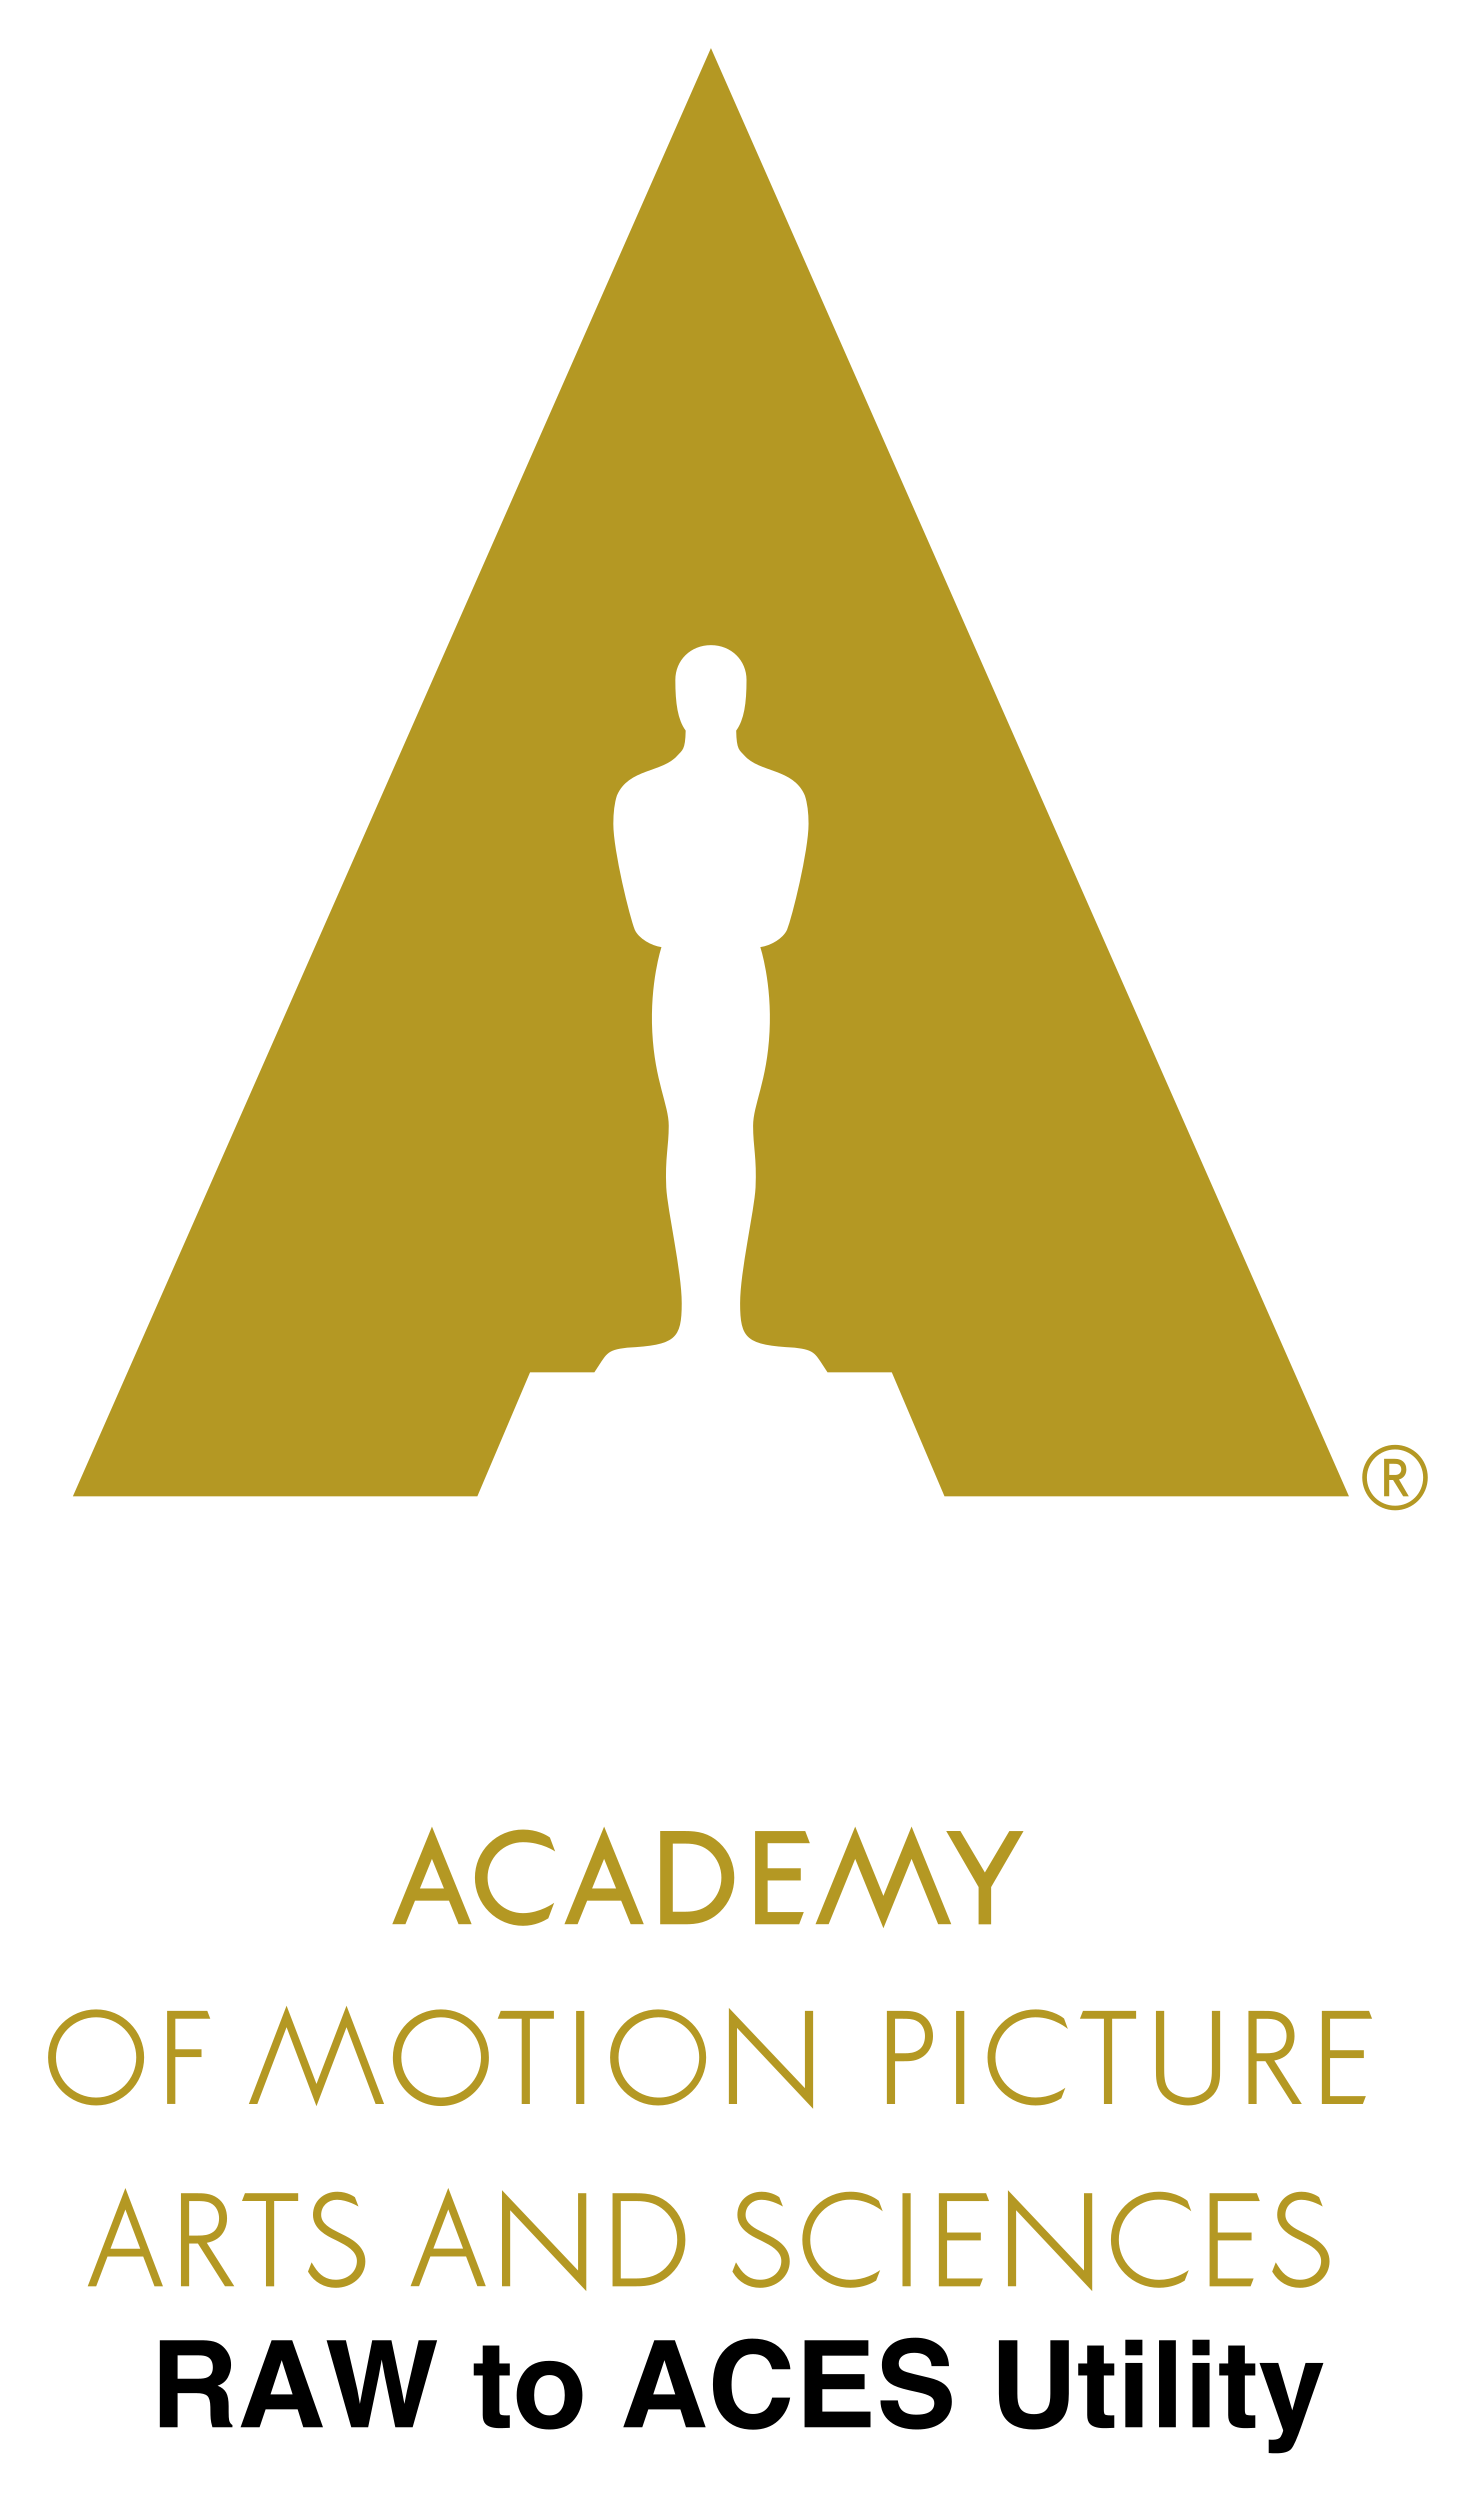
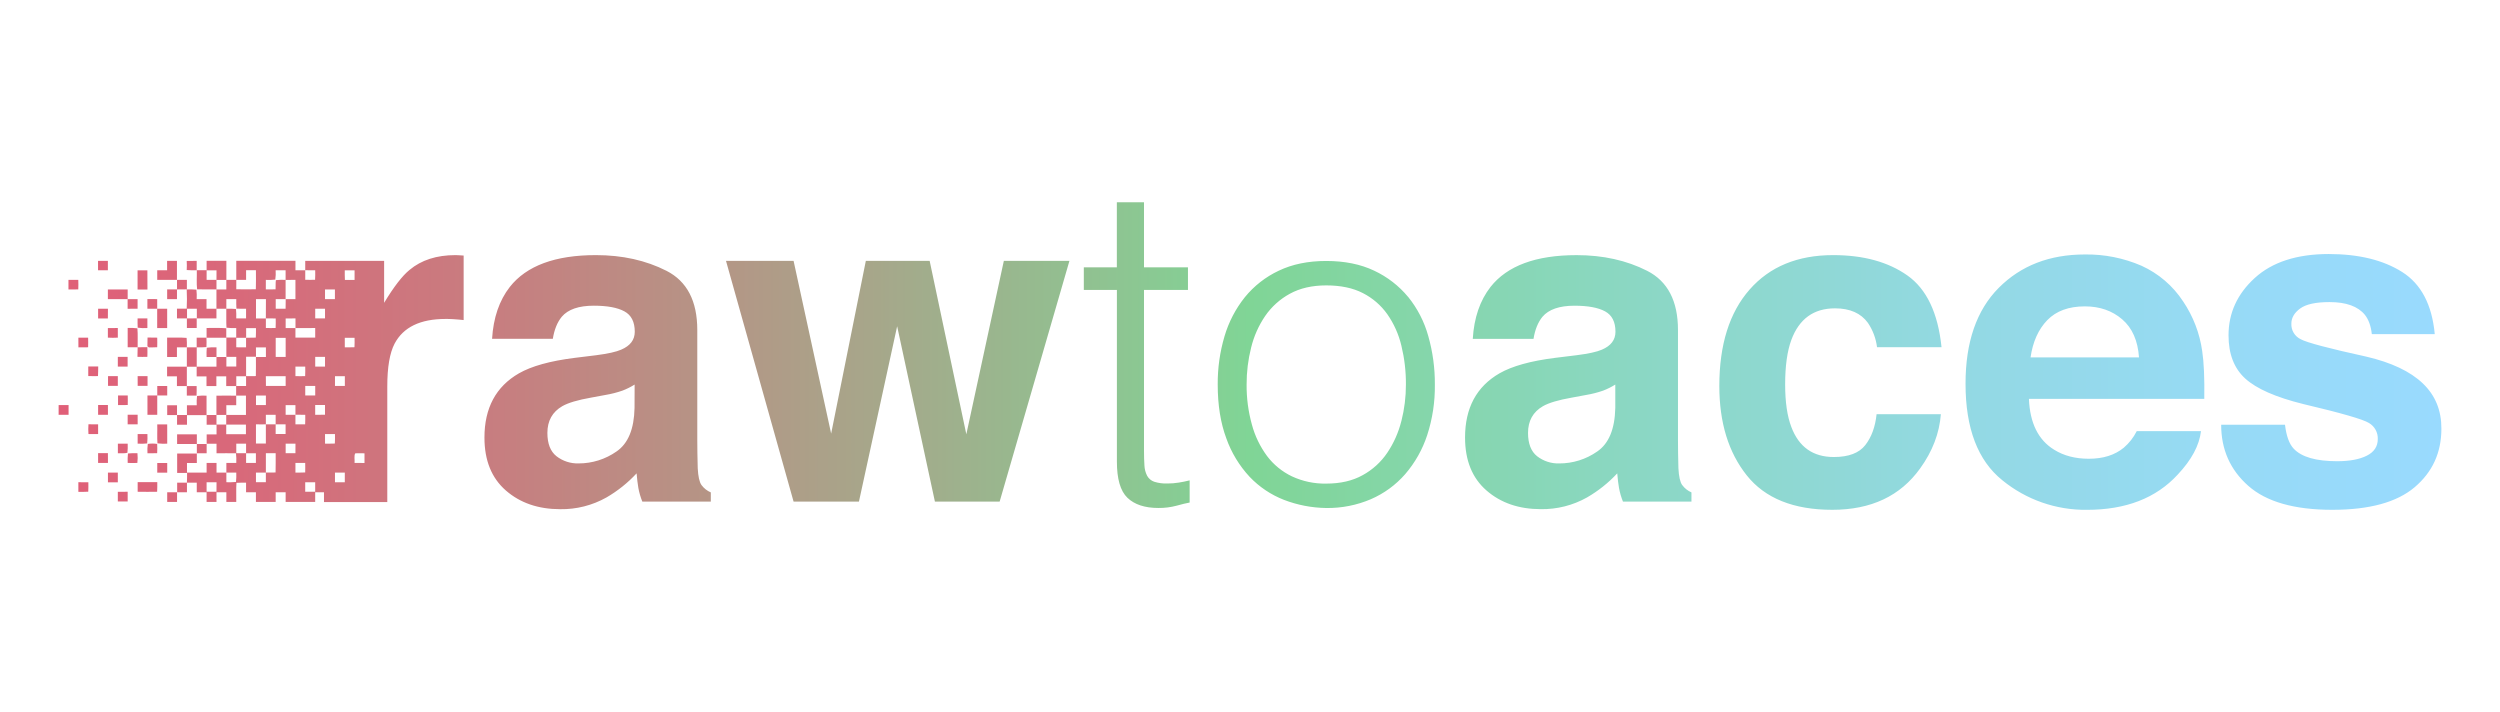
- <svg xmlns="http://www.w3.org/2000/svg" role="img" viewBox="-6.43 -6.43 197.36 334.36">
-   <g fill="#b49823">
-     <path d="M88.654 0l85.333 193.698h-54.095l-7.05-16.586h-8.598c-1.683-2.48-1.508-2.97-4.393-3.3-6.438-.336-7.297-1.151-7.297-5.932 0-4.298 1.907-12.378 2.068-15.495.175-3.97-.331-5.44-.331-8.248 0-2.81 1.868-5.943 2.198-12.54.346-6.59-1.23-11.355-1.23-11.355 1.379-.183 3.055-1.161 3.574-2.323.671-1.64 2.877-10.555 2.877-14.172 0-1.486-.166-2.799-.5-3.79-1.554-3.653-6.066-3.018-8.098-5.355-.637-.729-1.036-.688-1.082-3.319 1.058-1.45 1.383-3.631 1.383-6.777 0-2.623-2.047-4.653-4.76-4.653-2.722 0-4.761 2.03-4.761 4.653 0 3.146.322 5.327 1.383 6.777-.05 2.631-.45 2.59-1.09 3.319-2.027 2.337-6.534 1.702-8.101 5.355-.328.991-.486 2.304-.486 3.79 0 3.617 2.2 12.532 2.869 14.172.52 1.162 2.202 2.14 3.568 2.323 0 0-1.57 4.764-1.226 11.356.334 6.596 2.203 9.73 2.203 12.539 0 2.809-.512 4.278-.334 8.248.163 3.117 2.07 11.197 2.07 15.495 0 4.78-.856 5.596-7.296 5.933-2.881.329-2.713.82-4.391 3.299h-8.6l-7.049 16.586H3.315L88.654 0zm91.504 186.807c-2.421 0-4.396 1.96-4.396 4.37a4.4 4.4 0 0 0 4.396 4.388c2.408 0 4.368-1.97 4.368-4.388 0-2.41-1.96-4.37-4.368-4.37m0 8.143c-2.116 0-3.775-1.657-3.775-3.773 0-2.069 1.693-3.752 3.775-3.752a3.754 3.754 0 0 1 3.75 3.752c0 2.116-1.648 3.773-3.75 3.773" />
-     <path d="M181.029 191.292c.41-.245.632-.656.632-1.19 0-.506-.192-.902-.55-1.152-.369-.272-.792-.272-1.167-.272h-1.26v5.01h.685v-2.18h.515l1.342 2.165.02.019h.742l-1.31-2.253c.117-.031.24-.077.358-.147m-.991-.457h-.669v-1.488H180c.214 0 .436 0 .609.092.272.123.373.416.373.65a.732.732 0 0 1-.263.58c-.177.155-.411.166-.673.166M10.342 289.076l1.984 5.245h-3.98l1.996-5.245zM5.3 299.35h1.135l1.512-3.98h4.776l1.508 3.98h1.133l-5.022-13.145L5.3 299.35zm14.626-11.399h-1.059v4.613h1.16c.77 0 1.455-.039 2.094-.515.47-.354.748-1.024.748-1.804 0-.73-.31-1.654-1.193-2.046-.485-.229-1.103-.25-1.75-.25m3.734 11.396l-3.621-5.718h-1.172v5.718h-1.096v-12.447h2.015c.926 0 1.977 0 2.862.64.842.593 1.289 1.54 1.289 2.736 0 1.145-.493 2.157-1.318 2.715-.397.267-.856.443-1.39.544l3.68 5.812H23.66zm2.673-12.45l-.401 1.046h3.21v11.411h1.097v-11.41h3.21v-1.047h-7.116zm50.262 1.052h2.032c1.705 0 2.814.372 3.814 1.279 1.095 1.005 1.703 2.39 1.703 3.913a5.265 5.265 0 0 1-1.563 3.746c-1.01.991-2.188 1.417-3.954 1.417h-2.032v-10.355zm6.662.519c-1.407-1.301-2.857-1.566-4.613-1.566h-3.15v12.45h3.15c1.54 0 3.172-.204 4.678-1.654 1.236-1.188 1.914-2.807 1.914-4.557 0-1.814-.7-3.473-1.98-4.673m-29.732.597l1.981 5.245h-3.977l1.996-5.245zm-5.046 10.27h1.14l1.51-3.974h4.777l1.505 3.975h1.135l-5.021-13.143-5.046 13.143zm12.23.015h1.095v-10.17L71.983 300v-13.102h-1.1v10.339l-10.175-10.745v12.856zm67.665 0h1.097v-10.17L139.647 300v-13.102h-1.1v10.339l-10.174-10.745v12.856zm-14.103 0h1.095v-12.452h-1.094v12.452zm4.866-12.448v12.45h5.488l.4-1.05h-4.789v-5.09h4.516v-1.051h-4.516v-4.214h5.618l-.402-1.046h-6.315zm36.209 0v12.45h5.486l.404-1.05h-4.793v-5.09h4.519v-1.051h-4.52v-4.214h5.621l-.402-1.046h-6.315zm-44.596 11.688c-.563.359-1.751.96-3.446.96a6.394 6.394 0 0 1-4.546-1.88 6.436 6.436 0 0 1 0-9.091 6.398 6.398 0 0 1 4.546-1.88c2.416 0 3.806 1.223 3.806 1.223l.52 1.402s-1.77-1.567-4.326-1.567a5.362 5.362 0 0 0-5.368 5.367c0 1.433.558 2.782 1.568 3.792a5.369 5.369 0 0 0 3.8 1.57c1.887 0 3.354-.858 3.984-1.307l-.538 1.406zm-15.539.964c-1.506 0-2.85-.762-3.6-2.037l-.085-.142.478-1.229.349.565c.765 1.22 1.657 1.765 2.893 1.765 1.611 0 2.823-1.082 2.823-2.515 0-1.352-1.493-2.11-2.482-2.612l-.274-.138a4.485 4.485 0 0 0-.296-.143c-.913-.44-2.825-1.354-2.825-3.273 0-1.796 1.378-3.092 3.263-3.092 1.402 0 2.345.736 2.345.736l.483 1.248s-1.479-.91-2.876-.91c-1.229 0-2.119.85-2.119 2.018 0 1.193 1.236 1.814 2.335 2.36l.202.101c.085.045.168.085.263.131 1.087.527 3.107 1.513 3.107 3.641 0 1.98-1.751 3.528-3.985 3.528m56.81-.966c-.56.359-1.754.96-3.449.96a6.382 6.382 0 0 1-4.54-1.88 6.436 6.436 0 0 1 0-9.091 6.391 6.391 0 0 1 4.54-1.88c2.42 0 3.814 1.223 3.814 1.223l.517 1.402s-1.774-1.567-4.33-1.567a5.341 5.341 0 0 0-3.793 1.572 5.34 5.34 0 0 0-1.573 3.795c0 1.433.56 2.782 1.573 3.792a5.349 5.349 0 0 0 3.792 1.57c1.895 0 3.357-.858 3.99-1.307l-.541 1.406zm15.387.964c-1.505 0-2.854-.762-3.604-2.037l-.083-.142.478-1.229.352.565c.762 1.22 1.652 1.765 2.888 1.765 1.61 0 2.825-1.082 2.825-2.515 0-1.352-1.493-2.11-2.481-2.612-.098-.048-.19-.096-.277-.138a4.09 4.09 0 0 0-.296-.143c-.914-.44-2.82-1.354-2.82-3.273 0-1.796 1.377-3.092 3.258-3.092 1.407 0 2.347.736 2.347.736l.479 1.248s-1.475-.91-2.874-.91c-1.229 0-2.116.85-2.116 2.018 0 1.193 1.238 1.814 2.332 2.36l.207.101c.077.045.164.085.26.131 1.087.527 3.107 1.513 3.107 3.641 0 1.98-1.75 3.528-3.983 3.528m-128.957-.002c-1.506 0-2.853-.762-3.605-2.037l-.08-.142.48-1.229.353.565c.758 1.22 1.65 1.765 2.886 1.765 1.611 0 2.823-1.082 2.823-2.515 0-1.352-1.491-2.11-2.482-2.612l-.271-.138a4.485 4.485 0 0 0-.296-.143c-.917-.44-2.826-1.354-2.826-3.273 0-1.796 1.378-3.092 3.259-3.092 1.409 0 2.35.736 2.35.736l.478 1.248s-1.477-.91-2.874-.91c-1.229 0-2.119.85-2.119 2.018 0 1.193 1.239 1.814 2.335 2.36l.205.101c.077.045.165.085.26.131 1.086.527 3.109 1.513 3.109 3.641 0 1.98-1.75 3.528-3.985 3.528m62.775-26.706l-10.172-10.74v12.856h1.092v-10.175l10.177 10.824v-13.101h-1.097v10.336zm-30.6 2.115h1.094v-12.447h-1.094v12.447zm85.031-4.929c0 1.08 0 2.2-.593 2.965-.59.765-1.758 1.111-2.595 1.111-.837 0-2.01-.346-2.6-1.113-.594-.765-.594-1.883-.594-2.963v-7.52h-1.101v7.744c0 1.27 0 2.366.865 3.43.813.925 2.09 1.476 3.43 1.476 1.332 0 2.614-.551 3.427-1.482.863-1.058.863-2.154.863-3.424v-7.744h-1.102v7.52zM6.423 274.106a5.368 5.368 0 1 1 .002-10.737 5.368 5.368 0 0 1-.002 10.737m0-11.791A6.422 6.422 0 0 0 0 268.738a6.423 6.423 0 1 0 12.847 0 6.422 6.422 0 0 0-6.424-6.423m46.114 11.791a5.368 5.368 0 0 1 0-10.735 5.365 5.365 0 0 1 5.365 5.367c0 2.963-2.4 5.368-5.365 5.368m0-11.791a6.422 6.422 0 0 0-6.424 6.423 6.423 6.423 0 1 0 12.845 0 6.42 6.42 0 0 0-6.421-6.423m-35.517 6.377h3.502v-1.048H17.02v-4.079h4.675l-.401-1.05H15.92v12.447h1.1v-6.27zm26.781 6.271h1.138l-5.024-13.143-4.016 10.466-4.002-10.466-5.045 13.143h1.138l3.907-10.269 3.432 9.071.565 1.496 4.021-10.567 3.886 10.269zm19.544 0h1.097V263.56h3.21v-1.046h-7.111l-.404 1.046h3.208v11.402zm18.242-.857a5.368 5.368 0 0 1 0-10.735 5.369 5.369 0 1 1 0 10.735m0-11.791a6.424 6.424 0 1 0 .002 12.85 6.424 6.424 0 0 0-.002-12.85m81.107 1.255h-1.058v4.615h1.162c.767 0 1.457-.04 2.092-.517.469-.354.748-1.027.748-1.804 0-.733-.313-1.654-1.19-2.044-.489-.233-1.107-.25-1.754-.25m3.735 11.394l-3.62-5.719h-1.173v5.719h-1.094v-12.45h2.01c.93 0 1.98 0 2.864.642.842.592 1.29 1.542 1.29 2.742 0 1.14-.491 2.154-1.318 2.71-.4.264-.854.447-1.393.546l3.682 5.81h-1.248zm-52.093-11.396h-1.058v4.618h1.161c.767 0 1.455-.04 2.095-.518.469-.35.748-1.024.748-1.8 0-.734-.31-1.657-1.19-2.047-.489-.233-1.11-.253-1.754-.253m.114 5.68h-1.174v5.717h-1.094v-12.452h2.016c.928 0 1.979 0 2.861.644.847.594 1.294 1.542 1.294 2.742 0 1.142-.507 2.133-1.32 2.712-.87.618-1.703.638-2.583.638m6.988 5.714h1.096v-12.447h-1.097v12.447zm19.775 0h1.096V263.56h3.208v-1.046h-7.108l-.407 1.046h3.21v11.402zm29.145-12.448v12.448h5.487l.4-1.049h-4.789v-5.09h4.519v-1.05h-4.519v-4.213h5.618l-.402-1.046h-6.315zm-34.845 11.686c-.56.36-1.75.962-3.446.962a6.395 6.395 0 0 1-4.545-1.885 6.427 6.427 0 0 1 0-9.083 6.4 6.4 0 0 1 4.545-1.88c2.417 0 3.812 1.22 3.812 1.22l.512 1.4s-1.767-1.565-4.324-1.565c-1.423 0-2.78.555-3.792 1.57a5.344 5.344 0 0 0-1.575 3.795c0 1.436.56 2.782 1.575 3.792a5.337 5.337 0 0 0 3.792 1.573c1.893 0 3.355-.86 3.987-1.306l-.54 1.402zM83.552 240.14h1.619c1.522 0 2.5.32 3.381 1.115a4.63 4.63 0 0 1 1.5 3.454c0 1.24-.49 2.414-1.375 3.304-.887.868-1.936 1.24-3.506 1.24h-1.619v-9.114zm6.239-.105c-1.414-1.31-2.865-1.577-4.603-1.577h-3.324v12.474h3.324c1.532 0 3.152-.2 4.672-1.66 1.234-1.192 1.915-2.813 1.915-4.564 0-1.813-.705-3.473-1.984-4.673m38.775-1.573l-3.275 5.543-3.276-5.547h-1.895l4.331 7.5v4.976h1.677v-4.976l4.336-7.496h-1.898zm-26.678 1.628l-.625-1.63h-6.705v12.47h5.892l.623-1.632h-4.836v-4.223h4.432v-1.633h-4.432v-3.352h5.651zm-34.068 1.105s-1.767-1.243-4.302-1.243c-1.26 0-2.453.493-3.352 1.39a4.718 4.718 0 0 0-1.388 3.357c0 1.265.49 2.456 1.388 3.353l.102.102a4.722 4.722 0 0 0 3.251 1.289c2.292 0 4.17-1.388 4.17-1.388l-.786 2.085c-.601.366-1.79.996-3.384.996a6.406 6.406 0 0 1-4.552-1.886 6.391 6.391 0 0 1-1.88-4.55c0-1.722.668-3.34 1.88-4.552a6.406 6.406 0 0 1 4.552-1.886c1.847 0 3.095.707 3.595 1.059l.707 1.875zm-18.091 4.95l1.611-3.963 1.606 3.963H49.73zm5.16 4.776h1.76l-5.307-13.056-5.307 13.056h1.76l1.282-3.15h4.54l1.28 3.15zm17.867-4.776l1.609-3.963 1.608 3.963h-3.217zm5.156 4.776h1.762l-5.305-13.056-5.31 13.056h1.76l1.28-3.15h4.543l1.277 3.15zm37.572-13.055l-3.766 9.266-3.77-9.266-5.308 13.054h1.758l3.55-8.737 3.773 9.278 3.768-9.278 3.552 8.737h1.758l-5.307-13.054z" />
+ <svg xmlns="http://www.w3.org/2000/svg" viewBox="0 0 1421.62 404.85">
+   <defs>
+     <style>.cls-1{fill:url(#New_Gradient_Swatch_12);}</style>
+     <linearGradient id="New_Gradient_Swatch_12" x1="33.33" y1="202.42" x2="1388.29" y2="202.42" gradientUnits="userSpaceOnUse">
+       <stop offset="0" stop-color="#e05f78" />
+       <stop offset="0.07" stop-color="#d9687a" />
+       <stop offset="0.19" stop-color="#c67f80" />
+       <stop offset="0.34" stop-color="#a7a68a" />
+       <stop offset="0.5" stop-color="#80d596" />
+       <stop offset="0.5" stop-color="#80d596" />
+       <stop offset="0.66" stop-color="#8bd7c3" />
+       <stop offset="0.8" stop-color="#93d9e3" />
+       <stop offset="0.92" stop-color="#97daf7" />
+       <stop offset="1" stop-color="#99dafe" />
+     </linearGradient>
+   </defs>
+   <g id="_5.2" data-name="5.2">
+     <path class="cls-1" d="M259,145.07q-16.08,0-26.12,8.42-6.16,5-14.45,18.71V148.34H173.57c0,1.78,0,3.56,0,5.33-1.85,0-3.71,0-5.56,0,0-1.78,0-3.56,0-5.35H134.36v10.81h-5.63c0-3.6,0-7.2,0-10.81H117.49c0,1.78,0,3.56,0,5.33-1.86,0-3.72,0-5.58,0,.1,3.6-.23,7.29.17,10.87,3.68.14,7.36,0,11,.05,0,3.66,0,7.32,0,11h-5.64c0-1.82,0-3.65,0-5.47h-5.6a32.19,32.19,0,0,0-.15-5.38,40.84,40.84,0,0,0-5.42-.13q0-2.72,0-5.43h-5.65c0-3.6,0-7.21,0-10.81h-5.6v5.33H89.41c0,1.83,0,3.65,0,5.47h11.25c0,1.81,0,3.63,0,5.44,1.84,0,3.67,0,5.51-.05a109.28,109.28,0,0,1,0,11c-1.85,0-3.69,0-5.53,0v5.52h5.63c0,1.82,0,3.64,0,5.46h5.59v-5.48c3.74,0,7.48,0,11.22,0,0-1.82,0-3.66,0-5.48,1.87,0,3.73,0,5.6,0,.08,3.6-.11,7.21.11,10.79a33,33,0,0,0,5.54.19c0,1.81,0,3.6,0,5.41l-5.66,0c0-1.77.05-3.54,0-5.29-3.7-.34-7.48-.07-11.2-.16v5.54c3.75,0,7.5,0,11.25,0,0,3.64,0,7.27,0,10.9,1.88,0,3.76,0,5.64,0v5.5h-5.63V203c-1.87,0-3.75,0-5.62,0,0-1.82,0-3.64,0-5.47a27.54,27.54,0,0,0-5.53.21,42.07,42.07,0,0,0-.11,5.27h5.62c0,1.83,0,3.66,0,5.49-3.74,0-7.48,0-11.22,0,0-3.65,0-7.31,0-11a39.11,39.11,0,0,0,5.52-.14c.12-1.78.06-3.57,0-5.35-1.85,0-3.7,0-5.55,0,0,1.83,0,3.66,0,5.49h-5.59a41.63,41.63,0,0,0-.13-5.36c-3.67-.33-7.41-.06-11.09-.15,0,3.67,0,7.35,0,11h5.58v-5.48h5.64c0,3.65,0,7.31,0,11-3.75,0-7.5,0-11.24,0,0,1.83,0,3.66,0,5.48h5.6v5.54c1.87,0,3.74,0,5.62,0,0,1.8,0,3.61,0,5.41,1.85,0,3.7,0,5.54,0,.1-1.79.06-3.6.05-5.4-1.86,0-3.71,0-5.57,0,0-3.66,0-7.33,0-11l5.58,0c0,1.82,0,3.65,0,5.48h5.59c0,1.84,0,3.69,0,5.53h5.62c0-1.85,0-3.7,0-5.55,1.87,0,3.73,0,5.6,0q0,2.78,0,5.55h5.64v5.42h5.58q0,5.49,0,11c-3.74,0-7.48,0-11.22,0,0,1.82,0,3.64,0,5.46h0v0c3.73,0,7.47,0,11.21,0,0,1.83,0,3.66,0,5.49h-11.2v-5.5H123.1c0-1.82,0-3.63,0-5.45l5.6,0c0-1.85,0-3.7,0-5.55h5.63c0-1.81,0-3.62,0-5.43-3.75-.06-7.51,0-11.26,0,0,3.66,0,7.32,0,11-1.87,0-3.75,0-5.62,0,0-3.66,0-7.32,0-11a29.51,29.51,0,0,0-5.4.19,29.88,29.88,0,0,0-.18,5.27c-1.86,0-3.71,0-5.57,0,0,1.85,0,3.7,0,5.55h-5.64v-5.53H95.08v5.57c1.87,0,3.73,0,5.6,0,0,1.82,0,3.65,0,5.47,1.88,0,3.77,0,5.65,0,0-1.81,0-3.63,0-5.44h11.18c0,1.82,0,3.64,0,5.46h5.63v5.48h-5.62c0,1.82,0,3.63,0,5.46h-5.58c0-1.83,0-3.65,0-5.48-3.74,0-7.49,0-11.23,0v5.49c3.74,0,7.49,0,11.23,0,0,1.81,0,3.62,0,5.42-3.73,0-7.47,0-11.2,0,0,3.68,0,7.37,0,11.05l5.64,0c0,1.84,0,3.68-.1,5.51-1.85,0-3.69,0-5.54,0v5.45H95.08c0,1.84,0,3.68,0,5.52h5.6c0-1.83,0-3.67,0-5.51h5.63c0-1.82,0-3.64,0-5.45h5.58c0,1.82,0,3.64,0,5.45h5.59v5.5h5.63c0-1.83,0-3.67,0-5.51h5.61c0,1.83,0,3.68,0,5.51h5.63c.07-3.61-.14-7.25.11-10.85,1.81-.14,3.65-.09,5.46-.1,0,1.82,0,3.64,0,5.45h5.61v5.51h11.23c0-1.83,0-3.67,0-5.5h5.67c0,1.83,0,3.67,0,5.5h16.8c0-1.83,0-3.67,0-5.5h5v5.58h36V219.8q0-16.44,4.14-24.36,7.41-14.07,29-14.07c1.09,0,2.52,0,4.28.12s3.76.26,6,.51V145.32c-1.59-.08-2.61-.14-3.07-.19S259.64,145.07,259,145.07Zm-152.65,36c0-1.84,0-3.68,0-5.52,1.86,0,3.72,0,5.58,0,0,1.82,0,3.65,0,5.47Zm44.85,32.85h11.24v5.53c-3.74,0-7.48,0-11.22,0C151.17,217.61,151.17,215.77,151.17,213.93Zm0,11v5.43l-5.63,0c0-1.8,0-3.61,0-5.41C147.42,224.89,149.29,224.89,151.17,224.9Zm11.23-49.34h-5.64c0-1.82,0-3.65,0-5.47,1.89,0,3.78,0,5.68,0C162.42,171.94,162.42,173.75,162.4,175.56Zm5.6,5.51c0,1.82,0,3.64,0,5.46h-5.59c0-1.82,0-3.64,0-5.46Q165.21,181.1,168,181.07Zm-11.25,0c0,1.8.08,3.61-.05,5.41-1.84.13-3.7,0-5.54,0,0-1.82,0-3.64,0-5.46Zm-5.58,0-5.63,0c0-3.66,0-7.31,0-11h5.65C151.16,173.75,151.17,177.4,151.17,181.05Zm-5.71,10.89c-1.84.08-3.68,0-5.52.1v-5.5h5.59C145.51,188.34,145.62,190.15,145.46,191.94Zm.08,5.55h5.64c0,1.83,0,3.65,0,5.47h-5.64C145.54,201.12,145.54,199.31,145.54,197.49Zm11.21,5.45c0-3.62,0-7.25,0-10.87l5.66,0c0,3.61,0,7.23,0,10.85Zm5.68,27.39H168v5.51l-5.57,0C162.42,234,162.42,232.18,162.43,230.33ZM168,208.47h5.57c0,1.8.08,3.61-.05,5.41-1.84.11-3.69,0-5.52,0C168,212.11,168,210.29,168,208.47Zm5.58,27.4c0,1.8.06,3.61-.06,5.41-1.84.1-3.69,0-5.52,0,0-1.81,0-3.63,0-5.44Zm0-11v-5.4l5.67,0q0,2.72,0,5.43Zm5.67-16.4c0-1.84,0-3.68,0-5.52h5.57c0,1.84,0,3.67,0,5.5h-5.58Zm5.59,38.37h5.64c0,1.79.07,3.6-.07,5.38-1.85.14-3.72,0-5.58.05C184.82,250.45,184.82,248.64,184.82,246.84Zm5.65-27.38,0-5.53h5.61c0,1.84,0,3.68,0,5.52Zm5.58,49.27c0,1.83,0,3.66,0,5.5-1.86,0-3.72,0-5.59,0,0-1.84,0-3.66,0-5.49Zm0-115c1.86,0,3.71,0,5.56,0,0,1.81,0,3.63,0,5.44-1.83,0-3.68.09-5.5,0C196,157.31,196.08,155.48,196.05,153.68Zm0,38.37c1.85,0,3.7,0,5.55,0,0,1.78.09,3.57-.05,5.35-1.83.12-3.68,0-5.5.05C196.05,195.66,196.06,193.86,196.06,192.05Zm-5.61-22h-5.64c0-1.83,0-3.66,0-5.5h5.63C190.46,166.43,190.45,168.27,190.45,170.1Zm11.16,93.13c.18-1.59-.43-4.12.4-5.45,1.74-.12,3.5,0,5.25,0v5.5Zm-16.8-87.65q0,2.74,0,5.49h-5.57c0-1.84,0-3.67,0-5.5h5.58Zm-5.58-21.89c0,1.79.07,3.61-.07,5.4-1.85.14-3.73,0-5.59,0q0-2.71,0-5.43Zm0,32.84c0,1.82,0,3.64,0,5.45-3.75,0-7.49,0-11.24,0v-5.42C171.73,186.54,175.47,186.56,179.22,186.53ZM168,159.16c0,3.65,0,7.3,0,10.94h-5.59c0-3.64,0-7.29,0-10.93Zm-16.83,0a30.05,30.05,0,0,0,5.37-.17,25.33,25.33,0,0,0,.21-5.3h5.66c0,1.82,0,3.63,0,5.45a37.59,37.59,0,0,0-5.52.16c-.27,1.69-.06,3.5-.19,5.22-1.84.12-3.7,0-5.54.06Zm-16.8,0h5.57v-5.51c1.86,0,3.73,0,5.59,0,0,3.61.09,7.23-.05,10.84-3.7.12-7.41,0-11.12,0C134.36,162.78,134.36,161,134.37,159.17Zm-11.27,0h-5.61c0-1.82,0-3.63,0-5.45h5.63C123.1,155.51,123.11,157.33,123.1,159.15Zm0,5.44v-5.43h5.6c0,1.67,0,3.33,0,5v.43C126.85,164.58,125,164.56,123.12,164.59Zm11.25,16.47a40,40,0,0,0-.16-5.36,38.51,38.51,0,0,0-5.48-.13c0-1.82,0-3.65,0-5.47,1.88,0,3.77,0,5.65,0,0,1.81-.05,3.58.08,5.39,1.84.11,3.65.07,5.48.06,0,1.83,0,3.66,0,5.5Zm0,16.42v-5.41c1.86,0,3.72,0,5.57,0,0,1.8,0,3.61,0,5.42Zm5.57,22h-5.56q0-2.76,0-5.52h5.57C139.93,215.78,139.94,217.62,139.93,219.46ZM123.1,279.64h-5.62v-5.41h5.65C123.11,276,123.11,277.84,123.1,279.64Zm11.09-5.58a43.35,43.35,0,0,1-5.47.16c0-1.83,0-3.66,0-5.48h5.64A37.89,37.89,0,0,1,134.19,274.06Zm.17-10.82-5.64,0c0,1.83,0,3.66,0,5.49-1.86,0-3.73,0-5.59,0,0-1.84,0-3.66,0-5.49h-5.64v5.5c-3.72,0-7.44,0-11.16,0,0-1.83,0-3.65,0-5.47h5.6c0-1.83,0-3.68,0-5.52h5.58c0-1.81,0-3.62,0-5.44,1.87,0,3.74,0,5.62,0,0,1.82,0,3.63,0,5.45,3.68,0,7.39-.09,11.06,0A34.26,34.26,0,0,1,134.36,263.24Zm0-5.52c0-1.81,0-3.62,0-5.44,1.86,0,3.71,0,5.57,0,0,1.81,0,3.62,0,5.44C138.07,257.71,136.21,257.71,134.35,257.72Zm5.58,5.52c0-1.83,0-3.67,0-5.5h5.58c0,1.84,0,3.68,0,5.51Zm5.55-49.38c-1.85.12-3.71,0-5.55,0,0-3.65,0-7.3,0-11h5.59C145.48,206.6,145.62,210.24,145.48,213.86Zm5.69,27.44c0-1.82,0-3.63,0-5.44,1.86,0,3.71,0,5.57,0,0,1.81,0,3.63,0,5.45h5.65q0,2.74,0,5.49h-5.65c0-1.83,0-3.66,0-5.5-1.85,0-3.72,0-5.57,0,0,3.65,0,7.29,0,10.93h-5.63c0-3.65,0-7.29,0-10.94C147.4,241.31,149.29,241.38,151.17,241.3Zm-5.63,32.92c0-1.83,0-3.66,0-5.48,1.87,0,3.75,0,5.63,0,0,1.82,0,3.64,0,5.46Zm11.16-5.55c-1.84.12-3.69,0-5.52.05,0-3.66,0-7.32,0-11h5.57C156.72,261.37,156.84,265,156.7,268.67ZM168,257.72c-1.85,0-3.7,0-5.56,0,0-1.81,0-3.62,0-5.43,1.86,0,3.72,0,5.58,0C168,254.1,168,255.91,168,257.72Zm0,11v-5.49h5.55c0,1.81.08,3.62,0,5.43C171.68,268.78,169.83,268.7,168,268.73Zm11.23,10.92h-5.67v-5.41l5.67,0Q179.22,276.93,179.23,279.65Zm0-43.78c0-1.85,0-3.69,0-5.54h5.58c0,1.84,0,3.68,0,5.53h-.57C182.56,235.86,180.89,235.85,179.22,235.87ZM398.9,275.82q-1.77-2.51-2.14-9.54-.25-9.3-.25-15.83v-62.8q0-24.75-17.53-33.66t-40.12-8.92q-34.69,0-48.95,18.09-9,11.55-10.09,29.51h34.54q1.27-7.9,5.1-12.56,5.34-6.27,18.2-6.28,11.46,0,17.38,3.21c3.95,2.13,5.92,6,5.92,11.61q0,6.91-7.72,10.18Q349,200.71,339,202l-12.28,1.51q-20.88,2.63-31.63,8.79-19.62,11.29-19.61,36.55,0,19.47,12.19,30.08t30.89,10.62a51.91,51.91,0,0,0,26.28-6.66A74,74,0,0,0,362,269.17q.38,4.65,1,8.29a39.7,39.7,0,0,0,2.26,7.78h38.94V280A12.81,12.81,0,0,1,398.9,275.82ZM360.83,232q-.37,18-10.26,24.74A37.45,37.45,0,0,1,329,263.52a19.58,19.58,0,0,1-12.56-4.09q-5.17-4.08-5.17-13.25,0-10.29,8.46-15.2,5-2.88,16.45-4.89l8.15-1.51a58.92,58.92,0,0,0,9.61-2.45,39,39,0,0,0,6.94-3.46Zm210-83.65h37.3l-39.69,136.9h-36.8l-21.48-99.73-21.73,99.73H451.27l-38.43-136.9h38.43l21.36,98.22,19.72-98.22h36.3l20.85,98.6Zm99.35,126.1q3.22-.51,6.31-1.29v12.61q-2.84.51-7.46,1.8a38.33,38.33,0,0,1-10.29,1.29q-11.58,0-17.62-5.79t-6-20.71V164.86H616.31V152h18.78V115h15.44v37h25v12.87h-25v91.32q0,4.89.25,8.49a14.13,14.13,0,0,0,1.55,5.91,7.34,7.34,0,0,0,4,3.35,22.25,22.25,0,0,0,7.59,1A39,39,0,0,0,670.2,274.44Zm130.55-105.6a55.68,55.68,0,0,0-19.29-14.92q-11.58-5.52-27.27-5.53-15.44,0-27,5.53A55,55,0,0,0,707.89,169a64.85,64.85,0,0,0-11.58,22.25,94.12,94.12,0,0,0-3.86,27.4q0,17.49,4.89,30.61a63,63,0,0,0,13.25,21.87,53.91,53.91,0,0,0,19.55,13.12,69.69,69.69,0,0,0,24.05,4.63,62.54,62.54,0,0,0,25.34-5,54.82,54.82,0,0,0,19.55-14.28,64.88,64.88,0,0,0,12.48-22.12,89.24,89.24,0,0,0,4.37-28.81,98.56,98.56,0,0,0-3.73-27.52A61.64,61.64,0,0,0,800.75,168.84Zm-3.86,70.62a57,57,0,0,1-8,18,40,40,0,0,1-14,12.74Q766.28,275,754.19,275a44.22,44.22,0,0,1-19.55-4.12,38.58,38.58,0,0,1-14.15-11.58,53.35,53.35,0,0,1-8.61-17.87,82.88,82.88,0,0,1-3-22.77,84.8,84.8,0,0,1,2.57-21,55.1,55.1,0,0,1,8-18,40.62,40.62,0,0,1,14-12.61q8.63-4.75,20.71-4.76,12.34,0,20.84,4.38a38.32,38.32,0,0,1,13.89,12,52.35,52.35,0,0,1,8,17.88,90.72,90.72,0,0,1,2.58,22.12A83.38,83.38,0,0,1,796.89,239.46Zm159.7,36.36q-1.77-2.51-2.14-9.54-.26-9.3-.25-15.83v-62.8q0-24.75-17.53-33.66t-40.12-8.92q-34.69,0-48.95,18.09-9,11.55-10.09,29.51h34.54q1.28-7.9,5.1-12.56,5.34-6.27,18.2-6.28,11.46,0,17.38,3.21c3.95,2.13,5.92,6,5.92,11.61q0,6.91-7.72,10.18-4.29,1.88-14.29,3.14l-12.28,1.51q-20.88,2.63-31.63,8.79-19.62,11.29-19.61,36.55,0,19.47,12.19,30.08t30.89,10.62a51.91,51.91,0,0,0,26.28-6.66,74,74,0,0,0,17.18-13.69q.38,4.65,1,8.29a40.4,40.4,0,0,0,2.26,7.78h38.94V280A12.81,12.81,0,0,1,956.59,275.82ZM918.53,232q-.39,18-10.27,24.74a37.45,37.45,0,0,1-21.62,6.79,19.58,19.58,0,0,1-12.56-4.09q-5.16-4.08-5.17-13.25,0-10.29,8.46-15.2,5-2.88,16.46-4.89l8.14-1.51a59.36,59.36,0,0,0,9.62-2.45,39.72,39.72,0,0,0,6.94-3.46Zm100.11-38.69q-3.52,9.52-3.52,25.31,0,15,3.52,24.18,6.42,17.09,24.18,17.08,12.59,0,17.88-6.78t6.42-17.58h36.55q-1.26,16.32-11.82,30.89-16.85,23.49-49.91,23.49T993.28,270.3q-15.59-19.59-15.59-50.81,0-35.24,17.22-54.83t47.53-19.59q25.77,0,42.18,11.56t19.43,40.82h-36.68a31.69,31.69,0,0,0-5.16-13.82q-6-8.3-18.76-8.29Q1025.31,175.34,1018.64,193.3Zm222.77-21.94a55.69,55.69,0,0,0-23.65-20.25,78,78,0,0,0-32.2-6.42q-30.11,0-49,19t-18.86,54.55q0,38,20.89,54.82a74.62,74.62,0,0,0,48.22,16.84q33.12,0,51.51-20,11.84-12.56,13.27-24.74h-36.54a30.2,30.2,0,0,1-7.37,9.42q-7.65,6.29-19.88,6.28-11.53,0-19.74-5.15-13.49-8.29-14.31-28.89h99.71q.27-17.73-1.18-27.17A67.23,67.23,0,0,0,1241.41,171.36Zm-86.74,31.86q1.93-13.36,9.53-21.19t21.37-7.82q12.67,0,21.23,7.38t9.54,21.63Zm233.62,40.58q0,20.34-15.17,33.22t-46.88,12.87q-32.34,0-47.76-13.63t-15.42-34.73h36.3q1.14,9.56,4.92,13.57,6.69,7.16,24.74,7.16,10.61,0,16.85-3.14t6.25-9.42a10.15,10.15,0,0,0-5-9.17q-5-3.14-37.44-10.8-23.34-5.78-32.89-14.45t-9.54-24.62q0-19,14.91-32.59t42-13.63q25.68,0,41.85,10.24T1384.52,190h-35.79q-.76-6.91-3.91-10.93-5.92-7.29-20.15-7.29-11.72,0-16.69,3.65t-5,8.54a9.35,9.35,0,0,0,5.29,8.92q5.28,2.88,37.37,9.92,21.39,5,32.07,15.2T1388.29,243.8ZM72.6,279.64c0,1.84,0,3.69,0,5.53H67v-5.52C68.89,279.66,70.75,279.66,72.6,279.64Zm16.75,0c-3.68.13-7.38,0-11.07,0,0-1.82,0-3.64,0-5.46q5.58,0,11.16,0C89.41,276,89.5,277.83,89.35,279.63Zm-39.11-5.38c0,1.78.07,3.57-.05,5.34-1.87.17-3.76.06-5.63.08,0-1.82,0-3.65,0-5.47C46.45,274.21,48.35,274.21,50.24,274.25Zm16.79,0H61.38c0-1.84,0-3.67,0-5.51H67C67,270.55,67,272.39,67,274.23Zm22.39-5.49c0-1.83,0-3.67,0-5.5h5.67v5.51Zm-11.31-5.52c-1.83.1-3.67,0-5.5,0a37.12,37.12,0,0,1,.15-5.38,38.89,38.89,0,0,1,5.4-.16A24.18,24.18,0,0,1,78.11,263.22Zm-16.72,0H55.78c0-1.85,0-3.71,0-5.56,1.86,0,3.72,0,5.58,0C61.38,259.55,61.38,261.4,61.39,263.25Zm22.47-5.51a26.79,26.79,0,0,1,.18-5.3,16.72,16.72,0,0,1,5.33,0,46,46,0,0,1,0,5.25C87.53,257.8,85.69,257.71,83.86,257.74Zm-16.83,0v-5.46h5.58a33.28,33.28,0,0,1-.16,5.19C70.74,257.94,68.79,257.68,67,257.73Zm28.06-5.44a32.13,32.13,0,0,1-5.55-.19c-.29-3.57,0-7.2-.12-10.79h5.66C95.08,245,95.07,248.63,95.09,252.29Zm-16.82,0c0-1.81,0-3.64,0-5.46,1.85,0,3.71,0,5.56,0a33.75,33.75,0,0,1-.14,5.32A30.73,30.73,0,0,1,78.27,252.28Zm-22.48-11c0,1.84,0,3.68,0,5.51-1.83.06-3.66,0-5.49,0a36.59,36.59,0,0,1,0-5.54Zm22.49,0c-1.9,0-3.8,0-5.69,0,0-1.82,0-3.64,0-5.46,1.89,0,3.79,0,5.68,0Zm16.81-16.42H89.42v11H83.85c0-3.67,0-7.33,0-11,1.86,0,3.72,0,5.58,0v-5.4h5.66C95.08,221.26,95.08,223.08,95.09,224.89Zm-33.71,11H55.79c0-1.86,0-3.71,0-5.57h5.58C61.38,232.17,61.38,234,61.38,235.87Zm-28-5.55H39v5.56H33.33C33.34,234,33.34,232.17,33.34,230.32Zm39.26-5.46c0,1.81.08,3.63,0,5.43-1.83.11-3.68,0-5.52.06,0-1.83,0-3.66,0-5.48Zm5.67-11h5.59c0,1.85,0,3.71,0,5.56H78.29C78.28,217.62,78.28,215.76,78.27,213.91Zm-16.88,5.55c0-1.85,0-3.7,0-5.55H67c0,1.85,0,3.71,0,5.56Zm-5.67-5.59c-1.85.15-3.72,0-5.57,0,0-1.81,0-3.63,0-5.45,1.89,0,3.78,0,5.66,0C55.77,210.26,55.87,212.08,55.72,213.87ZM67,202.94h5.57v5.54c-1.86,0-3.72,0-5.57,0Q67,205.71,67,202.94ZM78.13,186.7c.33,3.57.07,7.2.14,10.78,1.85,0,3.69,0,5.53-.07,0,1.83.13,3.68,0,5.5-1.87.13-3.76,0-5.64,0,.09-1.82.13-3.63.11-5.45H72.6q0-5.49,0-11A36.3,36.3,0,0,1,78.13,186.7ZM89.4,192c0,1.81.11,3.65,0,5.45-1.56.12-3.14.06-4.71.12l-.87-.64c.08-1.65.08-3.29.08-5C85.71,192,87.56,192,89.4,192Zm-44.83,0h5.54c0,1.82.11,3.66,0,5.48-1.83.11-3.68,0-5.52.05C44.56,195.65,44.56,193.81,44.57,192ZM67,186.53c0,1.82,0,3.65,0,5.47a46.47,46.47,0,0,1-5.66,0v-5.45Zm11.3-.18c-.13-1.76-.06-3.54-.06-5.3,1.86,0,3.71,0,5.57,0,0,1.83,0,3.66,0,5.48A25.79,25.79,0,0,1,78.34,186.35Zm11.09-16.26c0,1.82,0,3.65,0,5.47h5.67c0,3.66,0,7.33,0,11-1.89,0-3.79,0-5.68,0,0-3.66,0-7.33,0-11-1.86,0-3.72,0-5.57,0,0-1.83,0-3.67,0-5.51Zm-28.05,11H55.79c0-1.84,0-3.69,0-5.53h5.59Zm11.23-5.49c0-1.83,0-3.66,0-5.49,1.89,0,3.78,0,5.67,0v5.44C76.39,175.57,74.5,175.57,72.61,175.59Zm22.48-5.48c0-1.84,0-3.69,0-5.54h5.59v5.53Q97.88,170.09,95.09,170.11Zm-33.71,0c0-1.84,0-3.68,0-5.53H72.6c0,1.84,0,3.68,0,5.52Zm22.47-5.49c-1.86,0-3.72,0-5.58,0,0-3.64,0-7.27,0-10.91,1.86,0,3.72,0,5.58,0C83.86,157.31,83.85,161,83.85,164.61Zm-39.34-.07c-1.83.13-3.69,0-5.54.05v-5.45c1.87,0,3.73,0,5.59,0C44.55,160.94,44.64,162.75,44.51,164.54Zm61.7-11a40.38,40.38,0,0,0,0-5.16c1.89-.07,3.79-.07,5.68-.06,0,1.78,0,3.57,0,5.35C110,153.71,108.11,153.72,106.21,153.56Zm-50.42.14c0-1.78,0-3.57,0-5.36h5.59v5.36Z" />
  </g>
-   <path d="M17.322 308.584h2.827c.525 0 .921.07 1.183.207.469.24.703.714.703 1.419 0 .653-.243 1.089-.725 1.311-.274.126-.685.189-1.233.189h-2.755zm5.215-1.72c-.438-.184-1.067-.285-1.882-.301H14.946v11.637h2.376v-4.563h2.511c.716 0 1.204.124 1.464.371.261.247.397.743.406 1.484l.016 1.082c.007.341.04.676.103 1.002.031.159.085.366.157.624h2.677v-.292c-.231-.141-.377-.364-.442-.662-.04-.191-.063-.55-.063-1.082v-.781c0-.815-.112-1.422-.335-1.819-.225-.397-.604-.705-1.141-.921.642-.22 1.103-.597 1.381-1.132.278-.534.418-1.078.418-1.63 0-.458-.072-.867-.22-1.224-.148-.359-.348-.685-.6-.979-.305-.359-.678-.629-1.118-.813zm7.213 6.939l1.5-4.579 1.453 4.579zm.15-7.24l-4.155 11.637h2.542l.806-2.392h4.287l.75 2.392h2.636l-4.121-11.637zm1.356 0zm8.574 0h-2.58l3.299 11.637h2.259l1.404-6.804.411-2.25.411 2.25 1.406 6.804h2.32l3.276-11.637H49.566l-1.556 6.735-.355 1.783-.355-1.855-1.381-6.663h-2.567l-1.309 6.703-.339 1.815-.332-1.855zm17.101 4.714h1.201v5.298c0 .537.126.934.377 1.192.391.404 1.116.588 2.181.552l1.064-.04v-1.682a3.654 3.654 0 0 1-.225.013c-.076.002-.148.004-.218.004-.458 0-.73-.045-.82-.133-.09-.085-.135-.305-.135-.658v-4.548h1.397v-1.603h-1.397v-2.398h-2.225v2.398H56.931zm11.646 4.635c-.353.467-.858.703-1.516.703-.658 0-1.166-.236-1.52-.703-.355-.469-.532-1.134-.532-1.999 0-.862.177-1.527.532-1.994.355-.465.862-.698 1.52-.698.658 0 1.163.234 1.516.698.353.467.528 1.132.528 1.994 0 .865-.175 1.529-.528 1.999zm1.799 1.242c.728-.896 1.089-1.976 1.089-3.241 0-1.242-.362-2.318-1.089-3.229-.725-.909-1.828-1.365-3.308-1.365-1.478 0-2.58.456-3.308 1.365-.725.912-1.089 1.987-1.089 3.229 0 1.264.364 2.345 1.089 3.241.728.898 1.83 1.347 3.308 1.347 1.48 0 2.583-.449 3.308-1.347zm-3.308-7.788zm13.865 4.438l1.5-4.579 1.451 4.579zm.148-7.24l-4.152 11.637h2.542l.806-2.392h4.287l.75 2.392h2.636l-4.121-11.637zm1.359 0zm8.116 1.217c-1.089 1.098-1.635 2.666-1.635 4.696 0 1.88.481 3.36 1.437 4.438.959 1.073 2.275 1.61 3.948 1.61 1.352 0 2.461-.397 3.328-1.192.865-.793 1.404-1.826 1.615-3.095h-2.407c-.164.6-.368 1.051-.618 1.35-.447.559-1.096.838-1.949.838-.831 0-1.518-.326-2.057-.975-.539-.651-.808-1.628-.808-2.933 0-1.305.256-2.315.766-3.027.51-.714 1.208-1.071 2.093-1.071.867 0 1.523.254 1.965.759.247.283.449.705.609 1.262h2.43c-.036-.725-.305-1.448-.804-2.172-.905-1.282-2.338-1.925-4.296-1.925-1.462 0-2.668.478-3.616 1.437zm3.546-1.572zm15.608 2.416v-2.062h-8.534v11.637h8.819v-2.091h-6.443v-2.994h5.652v-2.021h-5.652v-2.47zm-4.208-2.062zm8.147 8.046h-2.32c0 1.21.433 2.16 1.302 2.852.869.694 2.059 1.04 3.575 1.04 1.484 0 2.634-.353 3.447-1.055.813-.701 1.219-1.585 1.219-2.648 0-1.038-.346-1.83-1.042-2.376-.447-.353-1.109-.636-1.99-.844l-2.005-.483c-.773-.184-1.278-.344-1.516-.481-.368-.207-.552-.517-.552-.932 0-.454.186-.806.561-1.058.373-.254.874-.38 1.5-.38.561 0 1.033.097 1.413.292.568.294.874.793.916 1.491h2.336c-.04-1.235-.494-2.178-1.361-2.83-.867-.649-1.911-.975-3.137-.975-1.469 0-2.583.344-3.342 1.033-.757.692-1.136 1.556-1.136 2.598 0 1.143.393 1.983 1.177 2.52.463.321 1.3.618 2.511.892l1.231.276c.721.157 1.251.339 1.588.546.337.209.505.508.505.892 0 .658-.339 1.107-1.017 1.35-.359.126-.824.189-1.399.189-.957 0-1.633-.238-2.028-.719-.216-.263-.362-.66-.436-1.19zm2.362-8.401zm11.154.355v7.153c0 1.237.193 2.201.577 2.89.721 1.262 2.088 1.895 4.105 1.895 2.017 0 3.382-.633 4.098-1.895.384-.689.575-1.653.575-2.89v-7.153h-2.47v7.153c0 .802-.094 1.386-.285 1.754-.294.651-.934.979-1.918.979-.99 0-1.633-.328-1.927-.979-.189-.368-.283-.952-.283-1.754v-7.153zm4.682 0zm5.929 4.714h1.201v5.298c0 .537.126.934.377 1.192.391.404 1.116.588 2.181.552l1.064-.04v-1.682a3.654 3.654 0 0 1-.225.013c-.076.002-.148.004-.218.004-.458 0-.73-.045-.82-.133-.09-.085-.135-.305-.135-.658v-4.548h1.397v-1.603h-1.397v-2.398h-2.225v2.398h-1.201zm8.583-2.708v-2.077h-2.282v2.077zm-2.282 1.026v8.606h2.282v-8.606zm6.757 8.606v-11.637h-2.25v11.637zm4.507-9.632v-2.077h-2.282v2.077zm-2.282 1.026v8.606h2.282v-8.606zm3.577 1.682h1.199v5.298c0 .537.128.934.38 1.192.391.404 1.116.588 2.178.552l1.067-.04v-1.682a3.654 3.654 0 0 1-.225.013c-.076.002-.148.004-.218.004-.458 0-.732-.045-.82-.133-.09-.085-.135-.305-.135-.658v-4.548h1.397v-1.603h-1.397v-2.398h-2.228v2.398h-1.199zm6.616 8.574v1.799c.243.018.424.027.546.029.121.002.281.004.481.004.995 0 1.657-.198 1.99-.588.332-.393.781-1.406 1.35-3.036l2.953-8.464h-2.392l-1.776 6.349-1.88-6.349h-2.502l3.157 8.985c.02.063-.025.236-.139.521-.112.283-.236.472-.366.561-.137.094-.305.155-.505.18-.2.027-.411.036-.631.025zm3.047-10.485z" />
</svg>
